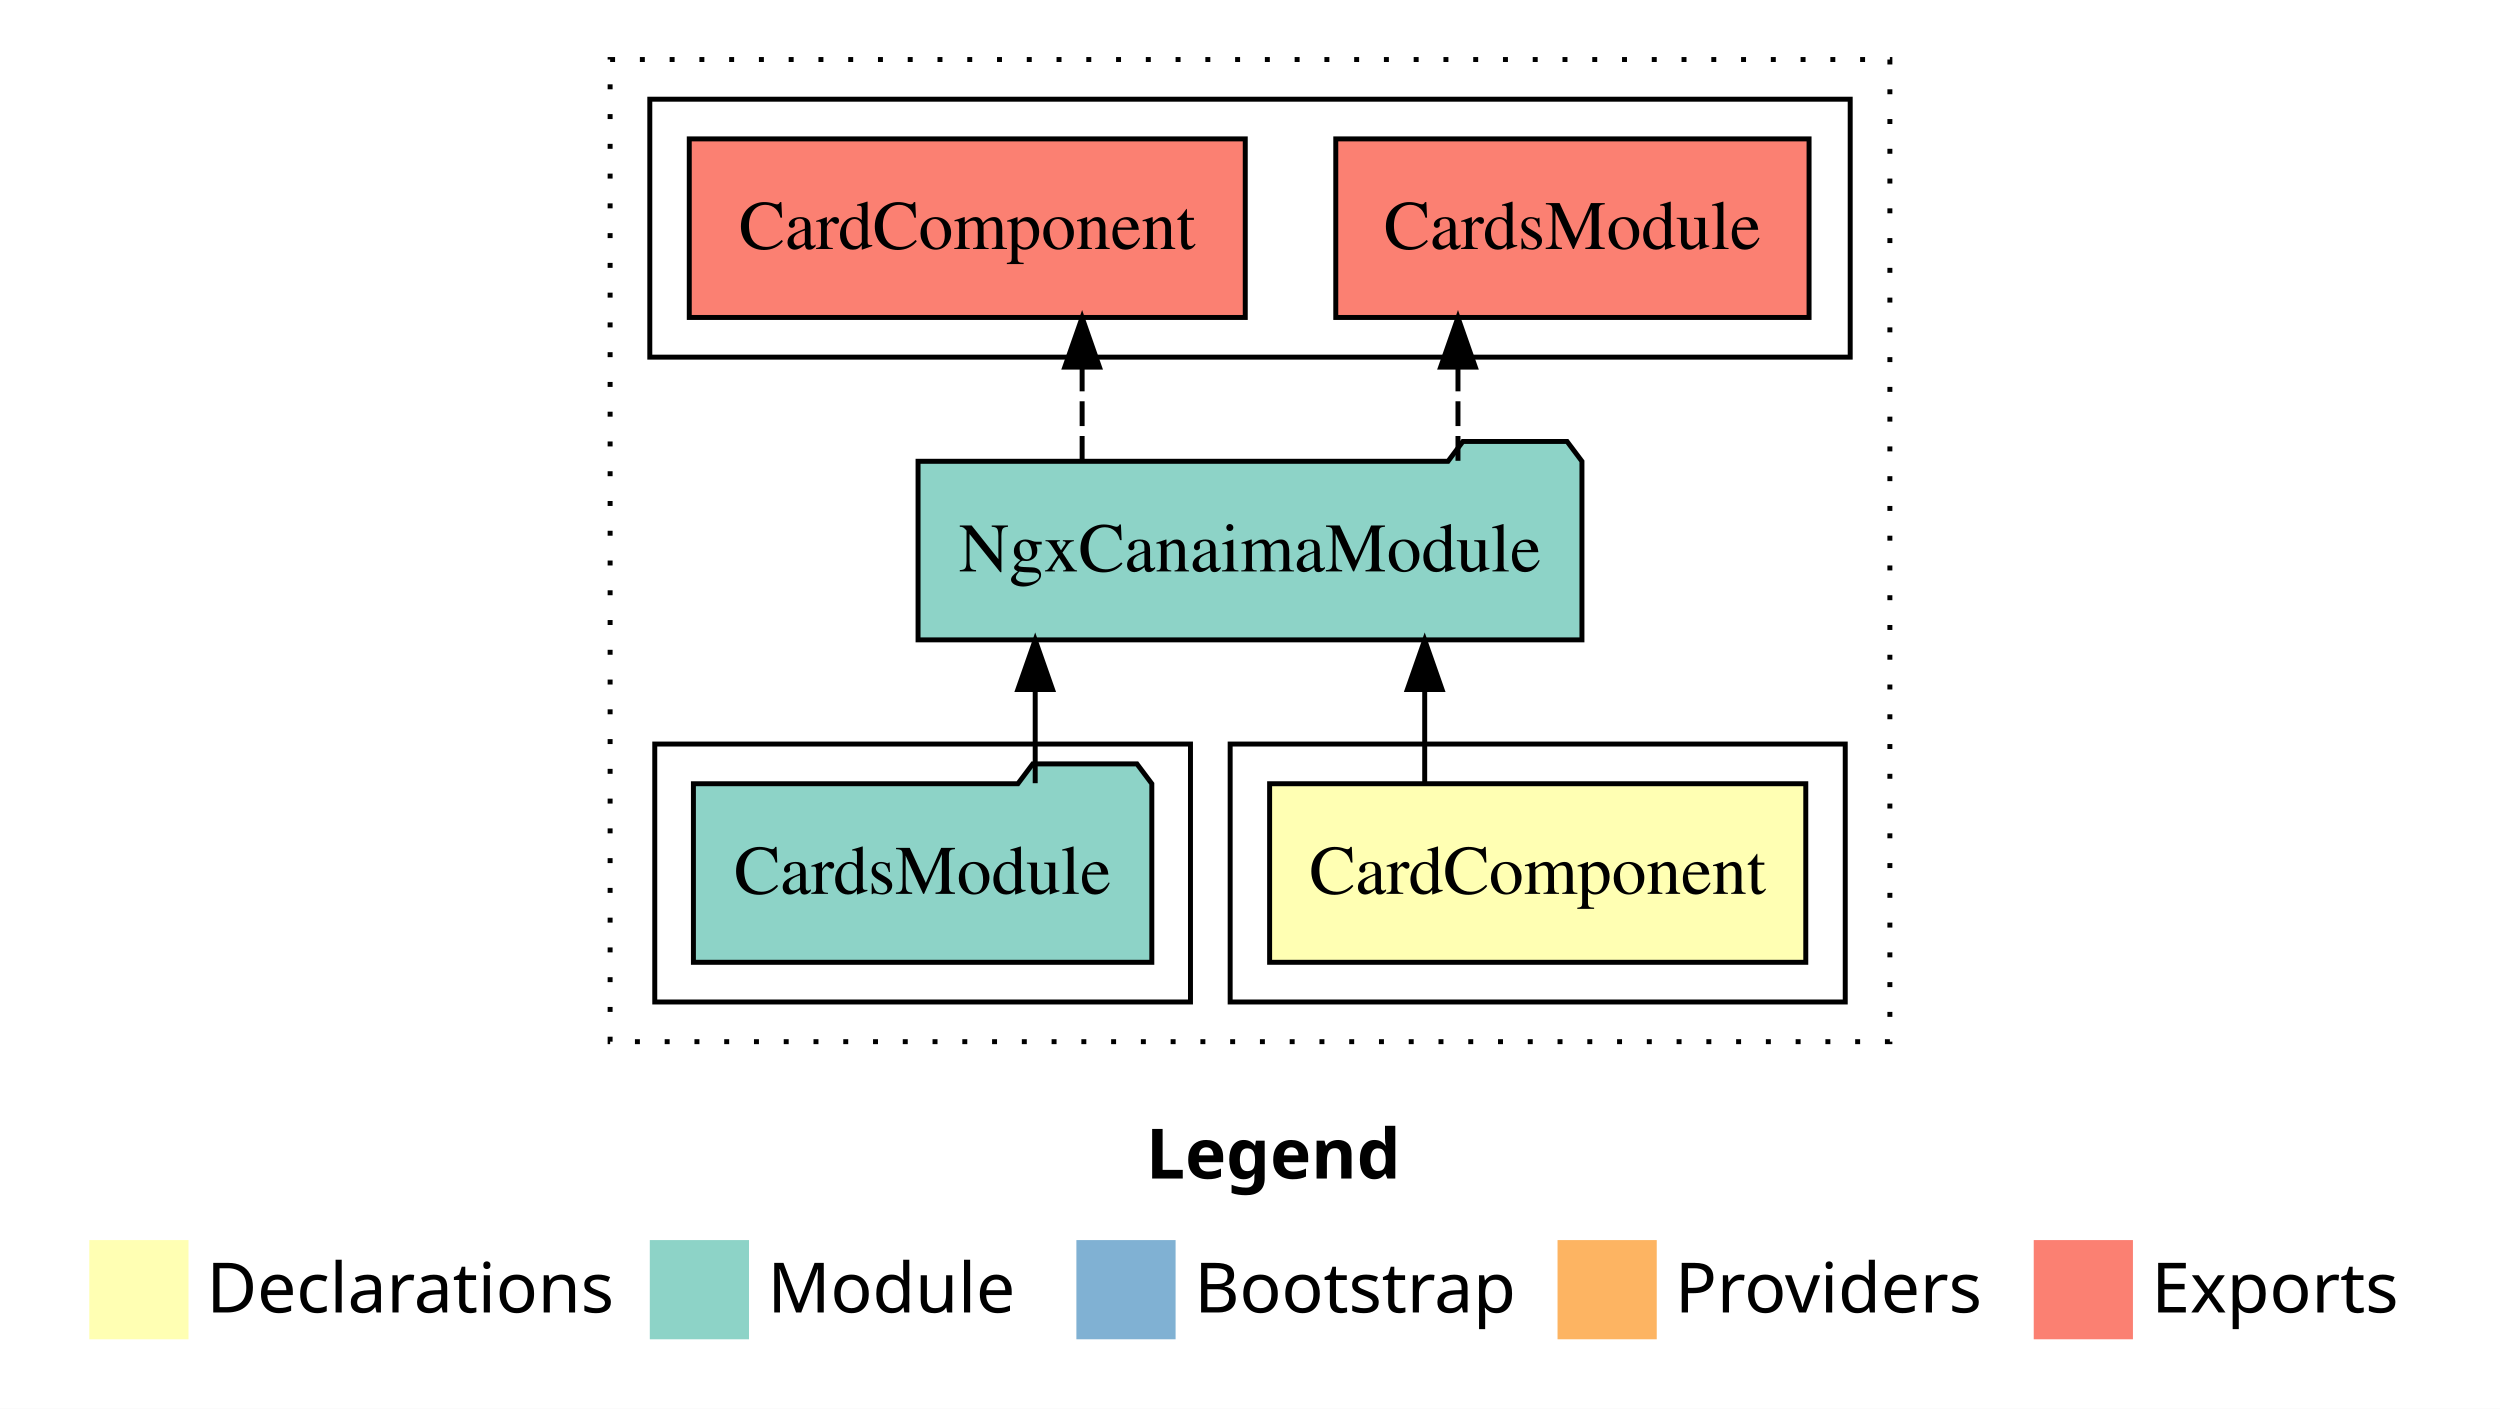
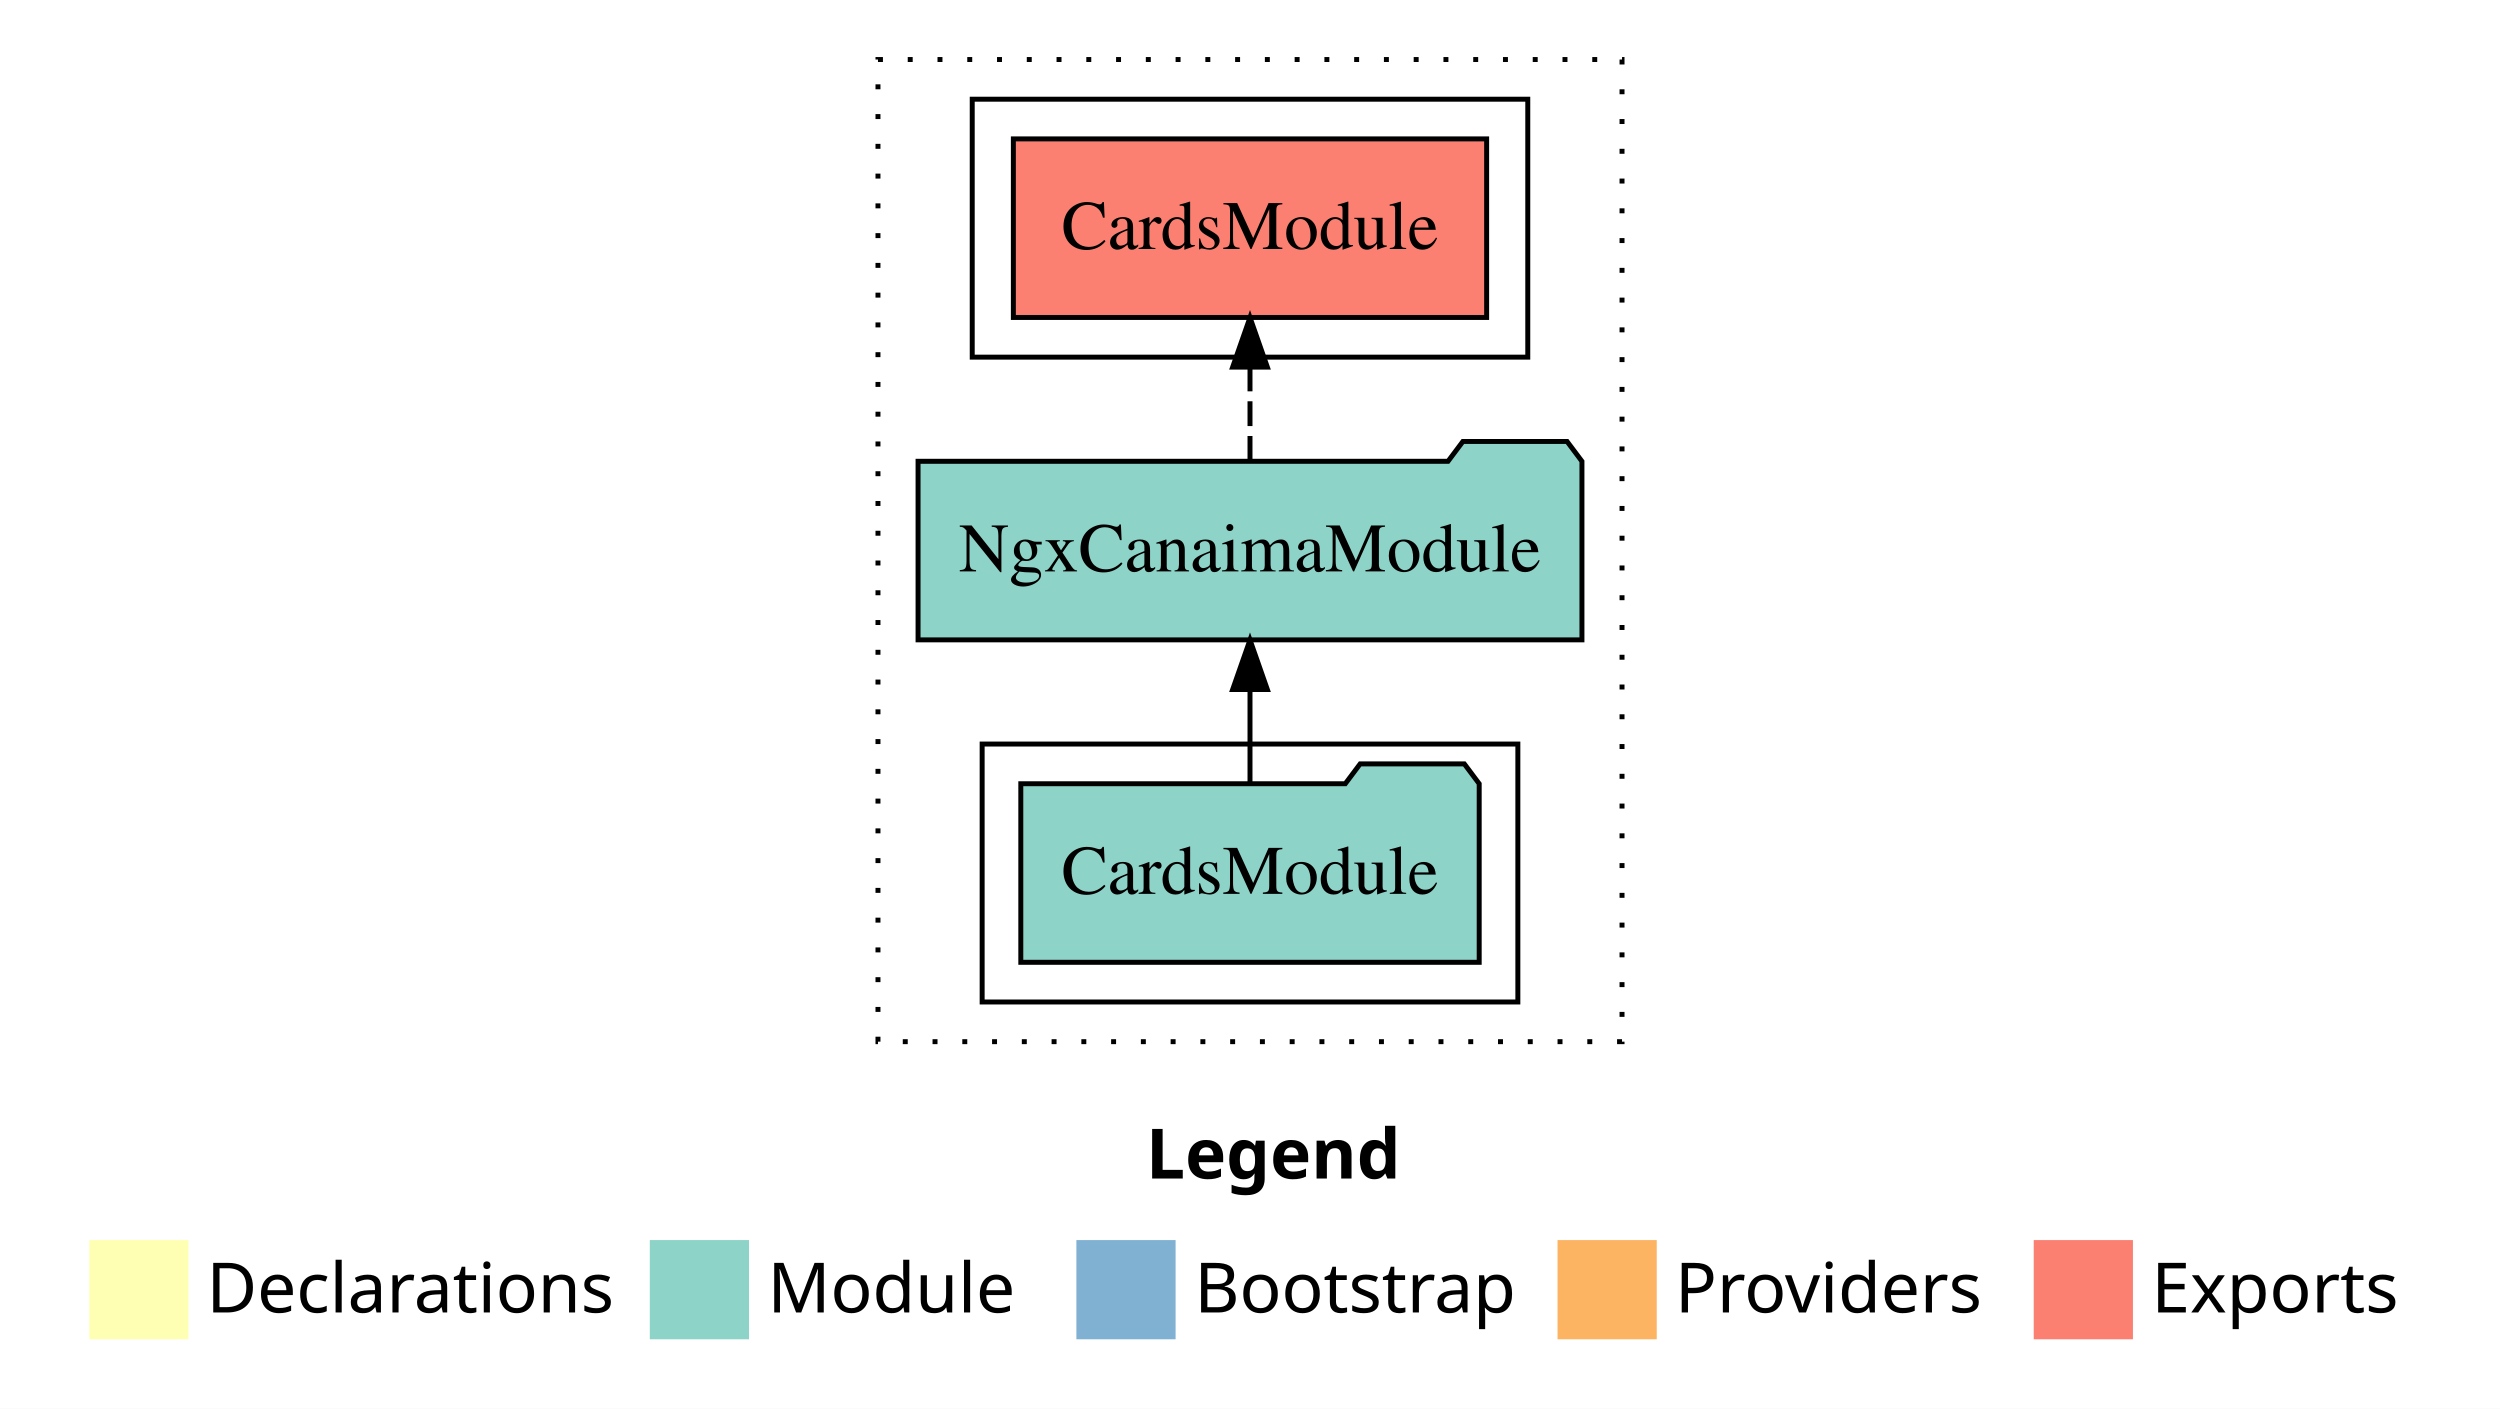
<svg xmlns="http://www.w3.org/2000/svg" width="504pt" height="284pt" viewBox="0.00 0.00 504.00 284.00">
  <g id="graph0" class="graph" transform="scale(1 1) rotate(0) translate(4 280)">
    <polygon fill="#ffffff" stroke="transparent" points="-4,4 -4,-280 500,-280 500,4 -4,4" />
    <text text-anchor="start" x="227.009" y="-42.4" font-family="sans-serif" font-weight="bold" font-size="14.00" fill="#000000">Legend</text>
    <polygon fill="#ffffb3" stroke="transparent" points="14,-10 14,-30 34,-30 34,-10 14,-10" />
    <text text-anchor="start" x="37.629" y="-15.4" font-family="sans-serif" font-size="14.00" fill="#000000">  Declarations</text>
    <polygon fill="#8dd3c7" stroke="transparent" points="127,-10 127,-30 147,-30 147,-10 127,-10" />
    <text text-anchor="start" x="150.725" y="-15.4" font-family="sans-serif" font-size="14.00" fill="#000000">  Module</text>
    <polygon fill="#80b1d3" stroke="transparent" points="213,-10 213,-30 233,-30 233,-10 213,-10" />
    <text text-anchor="start" x="236.781" y="-15.4" font-family="sans-serif" font-size="14.00" fill="#000000">  Bootstrap</text>
    <polygon fill="#fdb462" stroke="transparent" points="310,-10 310,-30 330,-30 330,-10 310,-10" />
    <text text-anchor="start" x="333.673" y="-15.4" font-family="sans-serif" font-size="14.00" fill="#000000">  Providers</text>
    <polygon fill="#fb8072" stroke="transparent" points="406,-10 406,-30 426,-30 426,-10 406,-10" />
    <text text-anchor="start" x="429.726" y="-15.4" font-family="sans-serif" font-size="14.00" fill="#000000">  Exports</text>
    <g id="clust1" class="cluster">
-       <polygon fill="none" stroke="#000000" stroke-dasharray="1,5" points="119,-70 119,-268 377,-268 377,-70 119,-70" />
+       <polygon fill="none" stroke="#000000" stroke-dasharray="1,5" points="173,-70 173,-268 323,-268 323,-70 173,-70" />
    </g>
-     <g id="clust2" class="cluster">
-       <polygon fill="none" stroke="#000000" points="244,-78 244,-130 368,-130 368,-78 244,-78" />
+     <g id="clust3" class="cluster">
+       <polygon fill="none" stroke="#000000" points="194,-78 194,-130 302,-130 302,-78 194,-78" />
    </g>
    <g id="clust4" class="cluster">
-       <polygon fill="none" stroke="#000000" points="128,-78 128,-130 236,-130 236,-78 128,-78" />
-     </g>
-     <g id="clust5" class="cluster">
-       <polygon fill="none" stroke="#000000" points="127,-208 127,-260 369,-260 369,-208 127,-208" />
+       <polygon fill="none" stroke="#000000" points="192,-208 192,-260 304,-260 304,-208 192,-208" />
    </g>
    <g id="node1" class="node">
-       <polygon fill="#ffffb3" stroke="#000000" points="360.045,-122 251.955,-122 251.955,-86 360.045,-86 360.045,-122" />
-       <text text-anchor="middle" x="306" y="-99.8" font-family="Times,serif" font-size="14.00" fill="#000000">CardComponent</text>
+       <polygon fill="#8dd3c7" stroke="#000000" points="294.206,-122 291.206,-126 270.206,-126 267.206,-122 201.794,-122 201.794,-86 294.206,-86 294.206,-122" />
+       <text text-anchor="middle" x="248" y="-99.8" font-family="Times,serif" font-size="14.00" fill="#000000">CardsModule</text>
    </g>
    <g id="node2" class="node">
      <polygon fill="#8dd3c7" stroke="#000000" points="314.919,-187 311.919,-191 290.919,-191 287.919,-187 181.081,-187 181.081,-151 314.919,-151 314.919,-187" />
      <text text-anchor="middle" x="248" y="-164.8" font-family="Times,serif" font-size="14.00" fill="#000000">NgxCanaimaModule</text>
    </g>
    <g id="edge1" class="edge">
-       <path fill="none" stroke="#000000" d="M283.219,-122.106C283.219,-122.106 283.219,-140.991 283.219,-140.991" />
-       <polygon fill="#000000" stroke="#000000" points="279.719,-140.991 283.219,-150.991 286.719,-140.991 279.719,-140.991" />
-     </g>
-     <g id="node4" class="node">
-       <polygon fill="#fb8072" stroke="#000000" points="360.707,-252 265.293,-252 265.293,-216 360.707,-216 360.707,-252" />
-       <text text-anchor="middle" x="313" y="-229.8" font-family="Times,serif" font-size="14.00" fill="#000000">CardsModule </text>
-     </g>
-     <g id="edge3" class="edge">
-       <path fill="none" stroke="#000000" stroke-dasharray="5,2" d="M289.928,-187.106C289.928,-187.106 289.928,-205.991 289.928,-205.991" />
-       <polygon fill="#000000" stroke="#000000" points="286.428,-205.991 289.928,-215.991 293.428,-205.991 286.428,-205.991" />
-     </g>
-     <g id="node5" class="node">
-       <polygon fill="#fb8072" stroke="#000000" points="247.044,-252 134.956,-252 134.956,-216 247.044,-216 247.044,-252" />
-       <text text-anchor="middle" x="191" y="-229.8" font-family="Times,serif" font-size="14.00" fill="#000000">CardComponent </text>
-     </g>
-     <g id="edge4" class="edge">
-       <path fill="none" stroke="#000000" stroke-dasharray="5,2" d="M214.157,-187.106C214.157,-187.106 214.157,-205.991 214.157,-205.991" />
-       <polygon fill="#000000" stroke="#000000" points="210.657,-205.991 214.157,-215.991 217.657,-205.991 210.657,-205.991" />
+       <path fill="none" stroke="#000000" d="M248,-122.106C248,-122.106 248,-140.991 248,-140.991" />
+       <polygon fill="#000000" stroke="#000000" points="244.5,-140.991 248,-150.991 251.5,-140.991 244.5,-140.991" />
    </g>
    <g id="node3" class="node">
-       <polygon fill="#8dd3c7" stroke="#000000" points="228.206,-122 225.206,-126 204.206,-126 201.206,-122 135.794,-122 135.794,-86 228.206,-86 228.206,-122" />
-       <text text-anchor="middle" x="182" y="-99.8" font-family="Times,serif" font-size="14.00" fill="#000000">CardsModule</text>
+       <polygon fill="#fb8072" stroke="#000000" points="295.707,-252 200.293,-252 200.293,-216 295.707,-216 295.707,-252" />
+       <text text-anchor="middle" x="248" y="-229.8" font-family="Times,serif" font-size="14.00" fill="#000000">CardsModule </text>
    </g>
    <g id="edge2" class="edge">
-       <path fill="none" stroke="#000000" d="M204.697,-122.106C204.697,-122.106 204.697,-140.991 204.697,-140.991" />
-       <polygon fill="#000000" stroke="#000000" points="201.197,-140.991 204.697,-150.991 208.197,-140.991 201.197,-140.991" />
+       <path fill="none" stroke="#000000" stroke-dasharray="5,2" d="M248,-187.106C248,-187.106 248,-205.991 248,-205.991" />
+       <polygon fill="#000000" stroke="#000000" points="244.5,-205.991 248,-215.991 251.5,-205.991 244.5,-205.991" />
    </g>
  </g>
</svg>
